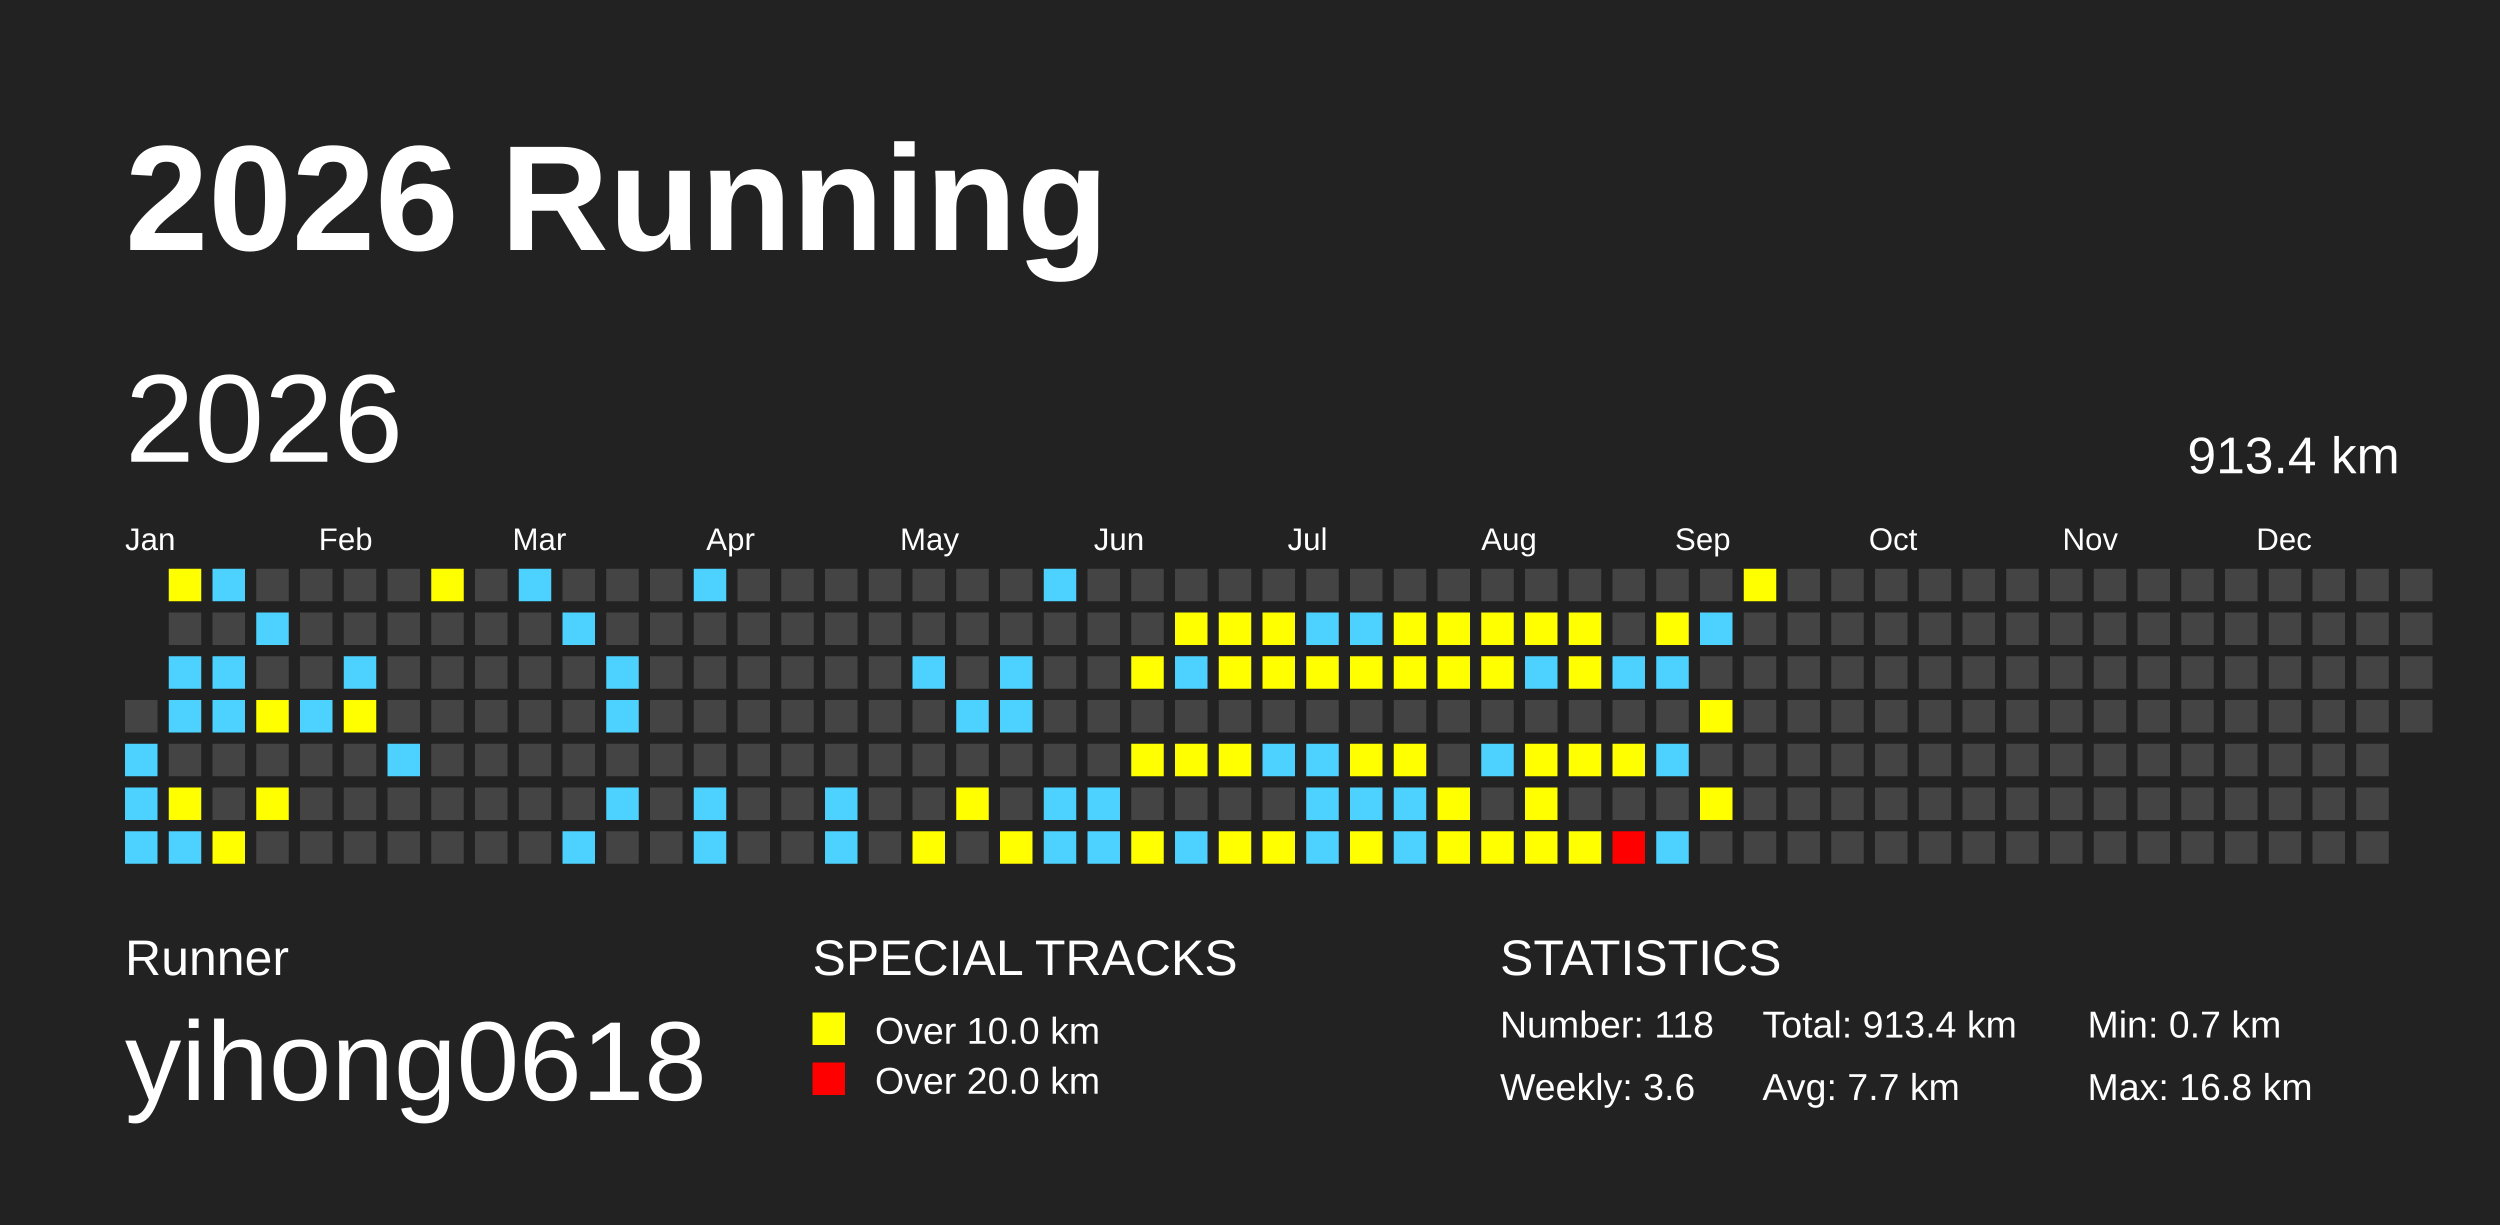
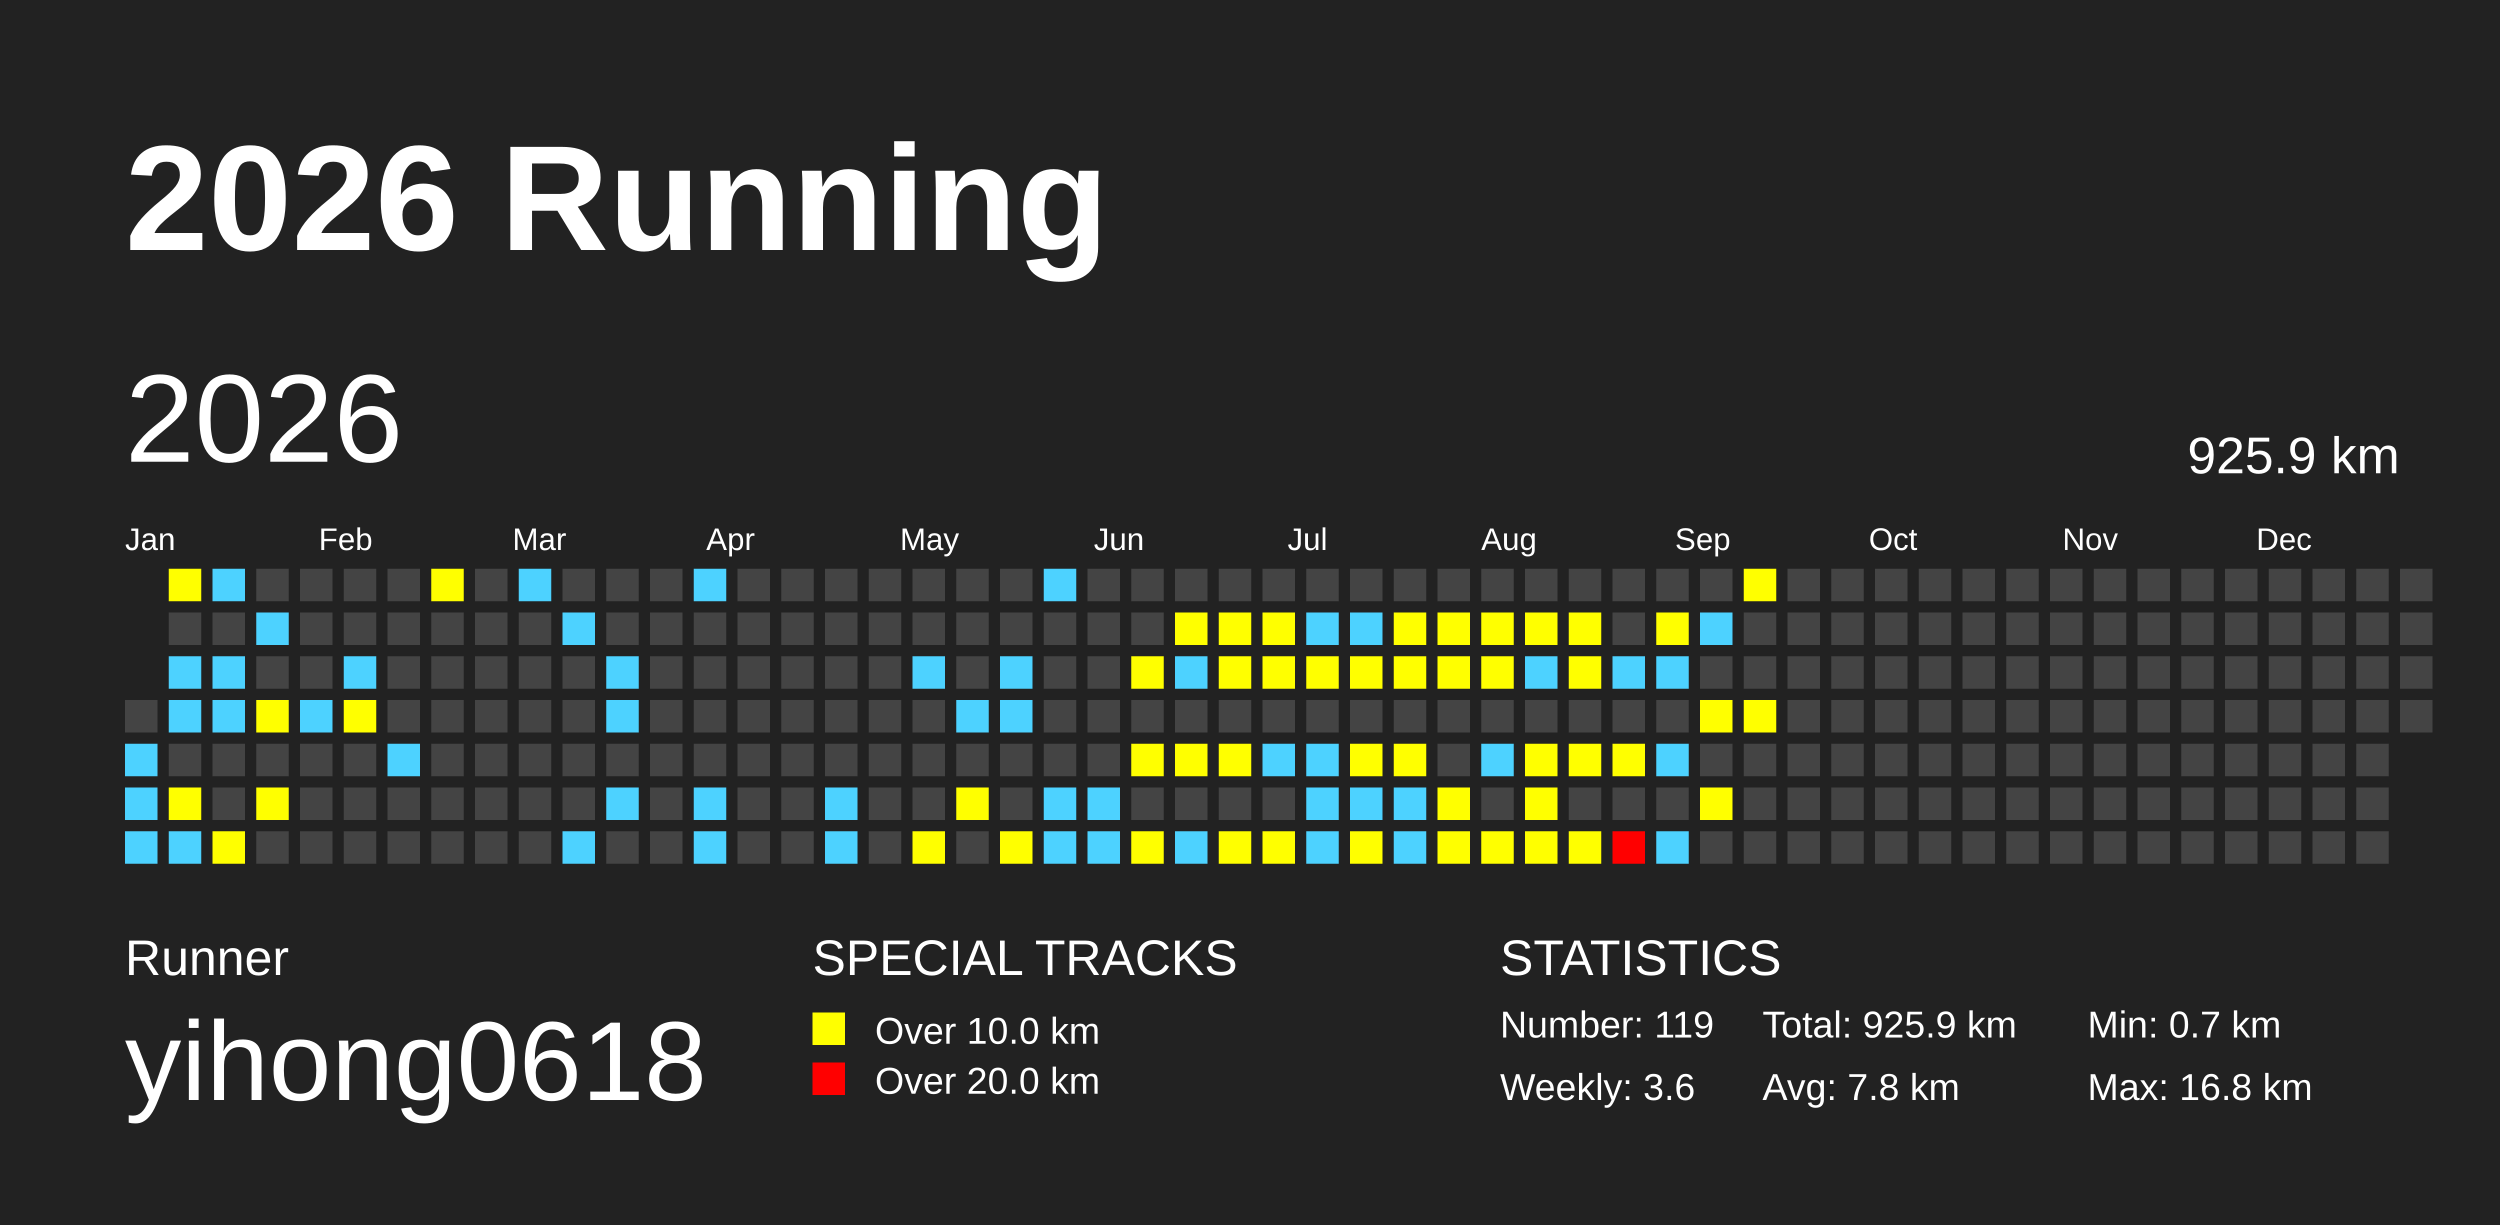
<svg xmlns="http://www.w3.org/2000/svg" baseProfile="full" height="98mm" version="1.1" viewBox="0,0,200,98" width="200mm">
  <defs>
    <pattern height="2" id="indoor-stripe" patternUnits="userSpaceOnUse" width="2">
      <line stroke="white" stroke-opacity="0.45" stroke-width="0.5" x1="0" x2="2" y1="2" y2="0" />
    </pattern>
  </defs>
  <rect fill="#222222" height="98" width="200" x="0" y="0" />
  <text fill="#FFFFFF" style="font-size:12px; font-family:Arial; font-weight:bold;" x="10" y="20">2026 Running</text>
  <text fill="#FFFFFF" style="font-size:4px; font-family:Arial" x="10" y="78">Runner</text>
  <text fill="#FFFFFF" style="font-size:9px; font-family:Arial" x="10" y="88">yihong0618</text>
  <text fill="#FFFFFF" style="font-size:4px; font-family:Arial" x="65" y="78">SPECIAL TRACKS</text>
  <rect fill="yellow" height="2.6" width="2.6" x="65" y="81" />
  <text fill="#FFFFFF" style="font-size:3px; font-family:Arial" x="70" y="83.5">Over 10.0 km</text>
  <rect fill="red" height="2.6" width="2.6" x="65" y="85" />
  <text fill="#FFFFFF" style="font-size:3px; font-family:Arial" x="70" y="87.5">Over 20.0 km</text>
  <text fill="#FFFFFF" style="font-size:4px; font-family:Arial" x="120" y="78">STATISTICS</text>
-   <text fill="#FFFFFF" style="font-size:3px; font-family:Arial" x="120" y="83">Number: 118</text>
+   <text fill="#FFFFFF" style="font-size:3px; font-family:Arial" x="120" y="83">Number: 119</text>
  <text fill="#FFFFFF" style="font-size:3px; font-family:Arial" x="120" y="88">Weekly: 3.6</text>
-   <text fill="#FFFFFF" style="font-size:3px; font-family:Arial" x="141" y="83">Total: 913.4 km</text>
-   <text fill="#FFFFFF" style="font-size:3px; font-family:Arial" x="141" y="88">Avg: 7.7 km</text>
+   <text fill="#FFFFFF" style="font-size:3px; font-family:Arial" x="141" y="83">Total: 925.9 km</text>
+   <text fill="#FFFFFF" style="font-size:3px; font-family:Arial" x="141" y="88">Avg: 7.8 km</text>
  <text fill="#FFFFFF" style="font-size:3px; font-family:Arial" x="167" y="83">Min: 0.7 km</text>
  <text fill="#FFFFFF" style="font-size:3px; font-family:Arial" x="167" y="88">Max: 16.8 km</text>
  <text dominant-baseline="hanging" fill="#FFFFFF" style="font-size:10.0px; font-family:Arial;" x="10" y="30">2026</text>
-   <text dominant-baseline="hanging" fill="#FFFFFF" style="font-size:4.125px; font-family:Arial;" x="175" y="35">913.4 km</text>
+   <text dominant-baseline="hanging" fill="#FFFFFF" style="font-size:4.125px; font-family:Arial;" x="175" y="35">925.9 km</text>
  <text fill="#FFFFFF" style="font-size:2.5px; font-family:Arial" x="10.0" y="44">Jan</text>
  <text fill="#FFFFFF" style="font-size:2.5px; font-family:Arial" x="25.5" y="44">Feb</text>
  <text fill="#FFFFFF" style="font-size:2.5px; font-family:Arial" x="41.0" y="44">Mar</text>
  <text fill="#FFFFFF" style="font-size:2.5px; font-family:Arial" x="56.5" y="44">Apr</text>
  <text fill="#FFFFFF" style="font-size:2.5px; font-family:Arial" x="72.0" y="44">May</text>
  <text fill="#FFFFFF" style="font-size:2.5px; font-family:Arial" x="87.5" y="44">Jun</text>
  <text fill="#FFFFFF" style="font-size:2.5px; font-family:Arial" x="103.0" y="44">Jul</text>
  <text fill="#FFFFFF" style="font-size:2.5px; font-family:Arial" x="118.5" y="44">Aug</text>
  <text fill="#FFFFFF" style="font-size:2.5px; font-family:Arial" x="134.0" y="44">Sep</text>
  <text fill="#FFFFFF" style="font-size:2.5px; font-family:Arial" x="149.5" y="44">Oct</text>
  <text fill="#FFFFFF" style="font-size:2.5px; font-family:Arial" x="165.0" y="44">Nov</text>
  <text fill="#FFFFFF" style="font-size:2.5px; font-family:Arial" x="180.5" y="44">Dec</text>
  <rect fill="#444444" height="2.6" width="2.6" x="10.0" y="56.0" />
  <rect fill="#4DD2FF" height="2.6" width="2.6" x="10.0" y="59.5" />
  <rect fill="#4DD2FF" height="2.6" width="2.6" x="10.0" y="63.0" />
  <rect fill="#4DD2FF" height="2.6" width="2.6" x="10.0" y="66.5" />
  <rect fill="yellow" height="2.6" width="2.6" x="13.5" y="45.5" />
  <rect fill="#444444" height="2.6" width="2.6" x="13.5" y="49.0" />
  <rect fill="#4DD2FF" height="2.6" width="2.6" x="13.5" y="52.5" />
  <rect fill="#4DD2FF" height="2.6" width="2.6" x="13.5" y="56.0" />
  <rect fill="#444444" height="2.6" width="2.6" x="13.5" y="59.5" />
  <rect fill="yellow" height="2.6" width="2.6" x="13.5" y="63.0" />
  <rect fill="#4DD2FF" height="2.6" width="2.6" x="13.5" y="66.5" />
  <rect fill="#4DD2FF" height="2.6" width="2.6" x="17.0" y="45.5" />
  <rect fill="#444444" height="2.6" width="2.6" x="17.0" y="49.0" />
  <rect fill="#4DD2FF" height="2.6" width="2.6" x="17.0" y="52.5" />
  <rect fill="#4DD2FF" height="2.6" width="2.6" x="17.0" y="56.0" />
  <rect fill="#444444" height="2.6" width="2.6" x="17.0" y="59.5" />
  <rect fill="#444444" height="2.6" width="2.6" x="17.0" y="63.0" />
  <rect fill="yellow" height="2.6" width="2.6" x="17.0" y="66.5" />
  <rect fill="#444444" height="2.6" width="2.6" x="20.5" y="45.5" />
  <rect fill="#4DD2FF" height="2.6" width="2.6" x="20.5" y="49.0" />
  <rect fill="#444444" height="2.6" width="2.6" x="20.5" y="52.5" />
  <rect fill="yellow" height="2.6" width="2.6" x="20.5" y="56.0" />
  <rect fill="#444444" height="2.6" width="2.6" x="20.5" y="59.5" />
  <rect fill="yellow" height="2.6" width="2.6" x="20.5" y="63.0" />
  <rect fill="#444444" height="2.6" width="2.6" x="20.5" y="66.5" />
  <rect fill="#444444" height="2.6" width="2.6" x="24.0" y="45.5" />
  <rect fill="#444444" height="2.6" width="2.6" x="24.0" y="49.0" />
  <rect fill="#444444" height="2.6" width="2.6" x="24.0" y="52.5" />
  <rect fill="#4DD2FF" height="2.6" width="2.6" x="24.0" y="56.0" />
  <rect fill="#444444" height="2.6" width="2.6" x="24.0" y="59.5" />
  <rect fill="#444444" height="2.6" width="2.6" x="24.0" y="63.0" />
  <rect fill="#444444" height="2.6" width="2.6" x="24.0" y="66.5" />
  <rect fill="#444444" height="2.6" width="2.6" x="27.5" y="45.5" />
  <rect fill="#444444" height="2.6" width="2.6" x="27.5" y="49.0" />
  <rect fill="#4DD2FF" height="2.6" width="2.6" x="27.5" y="52.5" />
  <rect fill="yellow" height="2.6" width="2.6" x="27.5" y="56.0" />
  <rect fill="#444444" height="2.6" width="2.6" x="27.5" y="59.5" />
  <rect fill="#444444" height="2.6" width="2.6" x="27.5" y="63.0" />
  <rect fill="#444444" height="2.6" width="2.6" x="27.5" y="66.5" />
  <rect fill="#444444" height="2.6" width="2.6" x="31.0" y="45.5" />
  <rect fill="#444444" height="2.6" width="2.6" x="31.0" y="49.0" />
  <rect fill="#444444" height="2.6" width="2.6" x="31.0" y="52.5" />
  <rect fill="#444444" height="2.6" width="2.6" x="31.0" y="56.0" />
  <rect fill="#4DD2FF" height="2.6" width="2.6" x="31.0" y="59.5" />
  <rect fill="#444444" height="2.6" width="2.6" x="31.0" y="63.0" />
  <rect fill="#444444" height="2.6" width="2.6" x="31.0" y="66.5" />
  <rect fill="yellow" height="2.6" width="2.6" x="34.5" y="45.5" />
  <rect fill="#444444" height="2.6" width="2.6" x="34.5" y="49.0" />
  <rect fill="#444444" height="2.6" width="2.6" x="34.5" y="52.5" />
  <rect fill="#444444" height="2.6" width="2.6" x="34.5" y="56.0" />
  <rect fill="#444444" height="2.6" width="2.6" x="34.5" y="59.5" />
  <rect fill="#444444" height="2.6" width="2.6" x="34.5" y="63.0" />
  <rect fill="#444444" height="2.6" width="2.6" x="34.5" y="66.5" />
  <rect fill="#444444" height="2.6" width="2.6" x="38.0" y="45.5" />
  <rect fill="#444444" height="2.6" width="2.6" x="38.0" y="49.0" />
  <rect fill="#444444" height="2.6" width="2.6" x="38.0" y="52.5" />
  <rect fill="#444444" height="2.6" width="2.6" x="38.0" y="56.0" />
  <rect fill="#444444" height="2.6" width="2.6" x="38.0" y="59.5" />
  <rect fill="#444444" height="2.6" width="2.6" x="38.0" y="63.0" />
  <rect fill="#444444" height="2.6" width="2.6" x="38.0" y="66.5" />
  <rect fill="#4DD2FF" height="2.6" width="2.6" x="41.5" y="45.5" />
  <rect fill="#444444" height="2.6" width="2.6" x="41.5" y="49.0" />
  <rect fill="#444444" height="2.6" width="2.6" x="41.5" y="52.5" />
  <rect fill="#444444" height="2.6" width="2.6" x="41.5" y="56.0" />
  <rect fill="#444444" height="2.6" width="2.6" x="41.5" y="59.5" />
  <rect fill="#444444" height="2.6" width="2.6" x="41.5" y="63.0" />
  <rect fill="#444444" height="2.6" width="2.6" x="41.5" y="66.5" />
  <rect fill="#444444" height="2.6" width="2.6" x="45.0" y="45.5" />
  <rect fill="#4DD2FF" height="2.6" width="2.6" x="45.0" y="49.0" />
  <rect fill="#444444" height="2.6" width="2.6" x="45.0" y="52.5" />
  <rect fill="#444444" height="2.6" width="2.6" x="45.0" y="56.0" />
  <rect fill="#444444" height="2.6" width="2.6" x="45.0" y="59.5" />
  <rect fill="#444444" height="2.6" width="2.6" x="45.0" y="63.0" />
  <rect fill="#4DD2FF" height="2.6" width="2.6" x="45.0" y="66.5" />
  <rect fill="#444444" height="2.6" width="2.6" x="48.5" y="45.5" />
  <rect fill="#444444" height="2.6" width="2.6" x="48.5" y="49.0" />
  <rect fill="#4DD2FF" height="2.6" width="2.6" x="48.5" y="52.5" />
  <rect fill="#4DD2FF" height="2.6" width="2.6" x="48.5" y="56.0" />
  <rect fill="#444444" height="2.6" width="2.6" x="48.5" y="59.5" />
  <rect fill="#4DD2FF" height="2.6" width="2.6" x="48.5" y="63.0" />
  <rect fill="#444444" height="2.6" width="2.6" x="48.5" y="66.5" />
  <rect fill="#444444" height="2.6" width="2.6" x="52.0" y="45.5" />
  <rect fill="#444444" height="2.6" width="2.6" x="52.0" y="49.0" />
  <rect fill="#444444" height="2.6" width="2.6" x="52.0" y="52.5" />
  <rect fill="#444444" height="2.6" width="2.6" x="52.0" y="56.0" />
  <rect fill="#444444" height="2.6" width="2.6" x="52.0" y="59.5" />
  <rect fill="#444444" height="2.6" width="2.6" x="52.0" y="63.0" />
  <rect fill="#444444" height="2.6" width="2.6" x="52.0" y="66.5" />
  <rect fill="#4DD2FF" height="2.6" width="2.6" x="55.5" y="45.5" />
  <rect fill="#444444" height="2.6" width="2.6" x="55.5" y="49.0" />
  <rect fill="#444444" height="2.6" width="2.6" x="55.5" y="52.5" />
  <rect fill="#444444" height="2.6" width="2.6" x="55.5" y="56.0" />
  <rect fill="#444444" height="2.6" width="2.6" x="55.5" y="59.5" />
  <rect fill="#4DD2FF" height="2.6" width="2.6" x="55.5" y="63.0" />
  <rect fill="#4DD2FF" height="2.6" width="2.6" x="55.5" y="66.5" />
  <rect fill="#444444" height="2.6" width="2.6" x="59.0" y="45.5" />
  <rect fill="#444444" height="2.6" width="2.6" x="59.0" y="49.0" />
  <rect fill="#444444" height="2.6" width="2.6" x="59.0" y="52.5" />
  <rect fill="#444444" height="2.6" width="2.6" x="59.0" y="56.0" />
  <rect fill="#444444" height="2.6" width="2.6" x="59.0" y="59.5" />
  <rect fill="#444444" height="2.6" width="2.6" x="59.0" y="63.0" />
  <rect fill="#444444" height="2.6" width="2.6" x="59.0" y="66.5" />
  <rect fill="#444444" height="2.6" width="2.6" x="62.5" y="45.5" />
  <rect fill="#444444" height="2.6" width="2.6" x="62.5" y="49.0" />
  <rect fill="#444444" height="2.6" width="2.6" x="62.5" y="52.5" />
  <rect fill="#444444" height="2.6" width="2.6" x="62.5" y="56.0" />
  <rect fill="#444444" height="2.6" width="2.6" x="62.5" y="59.5" />
  <rect fill="#444444" height="2.6" width="2.6" x="62.5" y="63.0" />
  <rect fill="#444444" height="2.6" width="2.6" x="62.5" y="66.5" />
  <rect fill="#444444" height="2.6" width="2.6" x="66.0" y="45.5" />
  <rect fill="#444444" height="2.6" width="2.6" x="66.0" y="49.0" />
  <rect fill="#444444" height="2.6" width="2.6" x="66.0" y="52.5" />
  <rect fill="#444444" height="2.6" width="2.6" x="66.0" y="56.0" />
  <rect fill="#444444" height="2.6" width="2.6" x="66.0" y="59.5" />
  <rect fill="#4DD2FF" height="2.6" width="2.6" x="66.0" y="63.0" />
  <rect fill="#4DD2FF" height="2.6" width="2.6" x="66.0" y="66.5" />
  <rect fill="#444444" height="2.6" width="2.6" x="69.5" y="45.5" />
  <rect fill="#444444" height="2.6" width="2.6" x="69.5" y="49.0" />
  <rect fill="#444444" height="2.6" width="2.6" x="69.5" y="52.5" />
  <rect fill="#444444" height="2.6" width="2.6" x="69.5" y="56.0" />
  <rect fill="#444444" height="2.6" width="2.6" x="69.5" y="59.5" />
  <rect fill="#444444" height="2.6" width="2.6" x="69.5" y="63.0" />
  <rect fill="#444444" height="2.6" width="2.6" x="69.5" y="66.5" />
  <rect fill="#444444" height="2.6" width="2.6" x="73.0" y="45.5" />
  <rect fill="#444444" height="2.6" width="2.6" x="73.0" y="49.0" />
  <rect fill="#4DD2FF" height="2.6" width="2.6" x="73.0" y="52.5" />
  <rect fill="#444444" height="2.6" width="2.6" x="73.0" y="56.0" />
  <rect fill="#444444" height="2.6" width="2.6" x="73.0" y="59.5" />
  <rect fill="#444444" height="2.6" width="2.6" x="73.0" y="63.0" />
  <rect fill="yellow" height="2.6" width="2.6" x="73.0" y="66.5" />
  <rect fill="#444444" height="2.6" width="2.6" x="76.5" y="45.5" />
  <rect fill="#444444" height="2.6" width="2.6" x="76.5" y="49.0" />
  <rect fill="#444444" height="2.6" width="2.6" x="76.5" y="52.5" />
  <rect fill="#4DD2FF" height="2.6" width="2.6" x="76.5" y="56.0" />
  <rect fill="#444444" height="2.6" width="2.6" x="76.5" y="59.5" />
  <rect fill="yellow" height="2.6" width="2.6" x="76.5" y="63.0" />
  <rect fill="#444444" height="2.6" width="2.6" x="76.5" y="66.5" />
  <rect fill="#444444" height="2.6" width="2.6" x="80.0" y="45.5" />
  <rect fill="#444444" height="2.6" width="2.6" x="80.0" y="49.0" />
  <rect fill="#4DD2FF" height="2.6" width="2.6" x="80.0" y="52.5" />
  <rect fill="#4DD2FF" height="2.6" width="2.6" x="80.0" y="56.0" />
  <rect fill="#444444" height="2.6" width="2.6" x="80.0" y="59.5" />
  <rect fill="#444444" height="2.6" width="2.6" x="80.0" y="63.0" />
  <rect fill="yellow" height="2.6" width="2.6" x="80.0" y="66.5" />
  <rect fill="#4DD2FF" height="2.6" width="2.6" x="83.5" y="45.5" />
  <rect fill="#444444" height="2.6" width="2.6" x="83.5" y="49.0" />
  <rect fill="#444444" height="2.6" width="2.6" x="83.5" y="52.5" />
  <rect fill="#444444" height="2.6" width="2.6" x="83.5" y="56.0" />
  <rect fill="#444444" height="2.6" width="2.6" x="83.5" y="59.5" />
  <rect fill="#4DD2FF" height="2.6" width="2.6" x="83.5" y="63.0" />
  <rect fill="#4DD2FF" height="2.6" width="2.6" x="83.5" y="66.5" />
  <rect fill="#444444" height="2.6" width="2.6" x="87.0" y="45.5" />
  <rect fill="#444444" height="2.6" width="2.6" x="87.0" y="49.0" />
  <rect fill="#444444" height="2.6" width="2.6" x="87.0" y="52.5" />
  <rect fill="#444444" height="2.6" width="2.6" x="87.0" y="56.0" />
  <rect fill="#444444" height="2.6" width="2.6" x="87.0" y="59.5" />
  <rect fill="#4DD2FF" height="2.6" width="2.6" x="87.0" y="63.0" />
  <rect fill="#4DD2FF" height="2.6" width="2.6" x="87.0" y="66.5" />
  <rect fill="#444444" height="2.6" width="2.6" x="90.5" y="45.5" />
  <rect fill="#444444" height="2.6" width="2.6" x="90.5" y="49.0" />
  <rect fill="yellow" height="2.6" width="2.6" x="90.5" y="52.5" />
  <rect fill="#444444" height="2.6" width="2.6" x="90.5" y="56.0" />
  <rect fill="yellow" height="2.6" width="2.6" x="90.5" y="59.5" />
  <rect fill="#444444" height="2.6" width="2.6" x="90.5" y="63.0" />
  <rect fill="yellow" height="2.6" width="2.6" x="90.5" y="66.5" />
  <rect fill="#444444" height="2.6" width="2.6" x="94.0" y="45.5" />
  <rect fill="yellow" height="2.6" width="2.6" x="94.0" y="49.0" />
  <rect fill="#4DD2FF" height="2.6" width="2.6" x="94.0" y="52.5" />
  <rect fill="#444444" height="2.6" width="2.6" x="94.0" y="56.0" />
  <rect fill="yellow" height="2.6" width="2.6" x="94.0" y="59.5" />
  <rect fill="#444444" height="2.6" width="2.6" x="94.0" y="63.0" />
  <rect fill="#4DD2FF" height="2.6" width="2.6" x="94.0" y="66.5" />
  <rect fill="#444444" height="2.6" width="2.6" x="97.5" y="45.5" />
  <rect fill="yellow" height="2.6" width="2.6" x="97.5" y="49.0" />
  <rect fill="yellow" height="2.6" width="2.6" x="97.5" y="52.5" />
  <rect fill="#444444" height="2.6" width="2.6" x="97.5" y="56.0" />
  <rect fill="yellow" height="2.6" width="2.6" x="97.5" y="59.5" />
  <rect fill="#444444" height="2.6" width="2.6" x="97.5" y="63.0" />
  <rect fill="yellow" height="2.6" width="2.6" x="97.5" y="66.5" />
  <rect fill="#444444" height="2.6" width="2.6" x="101.0" y="45.5" />
  <rect fill="yellow" height="2.6" width="2.6" x="101.0" y="49.0" />
  <rect fill="yellow" height="2.6" width="2.6" x="101.0" y="52.5" />
  <rect fill="#444444" height="2.6" width="2.6" x="101.0" y="56.0" />
  <rect fill="#4DD2FF" height="2.6" width="2.6" x="101.0" y="59.5" />
  <rect fill="#444444" height="2.6" width="2.6" x="101.0" y="63.0" />
  <rect fill="yellow" height="2.6" width="2.6" x="101.0" y="66.5" />
  <rect fill="#444444" height="2.6" width="2.6" x="104.5" y="45.5" />
  <rect fill="#4DD2FF" height="2.6" width="2.6" x="104.5" y="49.0" />
  <rect fill="yellow" height="2.6" width="2.6" x="104.5" y="52.5" />
  <rect fill="#444444" height="2.6" width="2.6" x="104.5" y="56.0" />
  <rect fill="#4DD2FF" height="2.6" width="2.6" x="104.5" y="59.5" />
  <rect fill="#4DD2FF" height="2.6" width="2.6" x="104.5" y="63.0" />
  <rect fill="#4DD2FF" height="2.6" width="2.6" x="104.5" y="66.5" />
  <rect fill="#444444" height="2.6" width="2.6" x="108.0" y="45.5" />
  <rect fill="#4DD2FF" height="2.6" width="2.6" x="108.0" y="49.0" />
  <rect fill="yellow" height="2.6" width="2.6" x="108.0" y="52.5" />
  <rect fill="#444444" height="2.6" width="2.6" x="108.0" y="56.0" />
  <rect fill="yellow" height="2.6" width="2.6" x="108.0" y="59.5" />
  <rect fill="#4DD2FF" height="2.6" width="2.6" x="108.0" y="63.0" />
  <rect fill="yellow" height="2.6" width="2.6" x="108.0" y="66.5" />
  <rect fill="#444444" height="2.6" width="2.6" x="111.5" y="45.5" />
  <rect fill="yellow" height="2.6" width="2.6" x="111.5" y="49.0" />
  <rect fill="yellow" height="2.6" width="2.6" x="111.5" y="52.5" />
  <rect fill="#444444" height="2.6" width="2.6" x="111.5" y="56.0" />
  <rect fill="yellow" height="2.6" width="2.6" x="111.5" y="59.5" />
  <rect fill="#4DD2FF" height="2.6" width="2.6" x="111.5" y="63.0" />
  <rect fill="#4DD2FF" height="2.6" width="2.6" x="111.5" y="66.5" />
  <rect fill="#444444" height="2.6" width="2.6" x="115.0" y="45.5" />
  <rect fill="yellow" height="2.6" width="2.6" x="115.0" y="49.0" />
  <rect fill="yellow" height="2.6" width="2.6" x="115.0" y="52.5" />
  <rect fill="#444444" height="2.6" width="2.6" x="115.0" y="56.0" />
  <rect fill="#444444" height="2.6" width="2.6" x="115.0" y="59.5" />
  <rect fill="yellow" height="2.6" width="2.6" x="115.0" y="63.0" />
  <rect fill="yellow" height="2.6" width="2.6" x="115.0" y="66.5" />
  <rect fill="#444444" height="2.6" width="2.6" x="118.5" y="45.5" />
  <rect fill="yellow" height="2.6" width="2.6" x="118.5" y="49.0" />
  <rect fill="yellow" height="2.6" width="2.6" x="118.5" y="52.5" />
  <rect fill="#444444" height="2.6" width="2.6" x="118.5" y="56.0" />
  <rect fill="#4DD2FF" height="2.6" width="2.6" x="118.5" y="59.5" />
  <rect fill="#444444" height="2.6" width="2.6" x="118.5" y="63.0" />
  <rect fill="yellow" height="2.6" width="2.6" x="118.5" y="66.5" />
  <rect fill="#444444" height="2.6" width="2.6" x="122.0" y="45.5" />
  <rect fill="yellow" height="2.6" width="2.6" x="122.0" y="49.0" />
  <rect fill="#4DD2FF" height="2.6" width="2.6" x="122.0" y="52.5" />
  <rect fill="#444444" height="2.6" width="2.6" x="122.0" y="56.0" />
  <rect fill="yellow" height="2.6" width="2.6" x="122.0" y="59.5" />
  <rect fill="yellow" height="2.6" width="2.6" x="122.0" y="63.0" />
  <rect fill="yellow" height="2.6" width="2.6" x="122.0" y="66.5" />
  <rect fill="#444444" height="2.6" width="2.6" x="125.5" y="45.5" />
  <rect fill="yellow" height="2.6" width="2.6" x="125.5" y="49.0" />
  <rect fill="yellow" height="2.6" width="2.6" x="125.5" y="52.5" />
  <rect fill="#444444" height="2.6" width="2.6" x="125.5" y="56.0" />
  <rect fill="yellow" height="2.6" width="2.6" x="125.5" y="59.5" />
  <rect fill="#444444" height="2.6" width="2.6" x="125.5" y="63.0" />
  <rect fill="yellow" height="2.6" width="2.6" x="125.5" y="66.5" />
  <rect fill="#444444" height="2.6" width="2.6" x="129.0" y="45.5" />
  <rect fill="#444444" height="2.6" width="2.6" x="129.0" y="49.0" />
  <rect fill="#4DD2FF" height="2.6" width="2.6" x="129.0" y="52.5" />
  <rect fill="#444444" height="2.6" width="2.6" x="129.0" y="56.0" />
  <rect fill="yellow" height="2.6" width="2.6" x="129.0" y="59.5" />
  <rect fill="#444444" height="2.6" width="2.6" x="129.0" y="63.0" />
  <rect fill="red" height="2.6" width="2.6" x="129.0" y="66.5" />
  <rect fill="#444444" height="2.6" width="2.6" x="132.5" y="45.5" />
  <rect fill="yellow" height="2.6" width="2.6" x="132.5" y="49.0" />
  <rect fill="#4DD2FF" height="2.6" width="2.6" x="132.5" y="52.5" />
  <rect fill="#444444" height="2.6" width="2.6" x="132.5" y="56.0" />
  <rect fill="#4DD2FF" height="2.6" width="2.6" x="132.5" y="59.5" />
  <rect fill="#444444" height="2.6" width="2.6" x="132.5" y="63.0" />
  <rect fill="#4DD2FF" height="2.6" width="2.6" x="132.5" y="66.5" />
  <rect fill="#444444" height="2.6" width="2.6" x="136.0" y="45.5" />
  <rect fill="#4DD2FF" height="2.6" width="2.6" x="136.0" y="49.0" />
  <rect fill="#444444" height="2.6" width="2.6" x="136.0" y="52.5" />
  <rect fill="yellow" height="2.6" width="2.6" x="136.0" y="56.0" />
  <rect fill="#444444" height="2.6" width="2.6" x="136.0" y="59.5" />
  <rect fill="yellow" height="2.6" width="2.6" x="136.0" y="63.0" />
  <rect fill="#444444" height="2.6" width="2.6" x="136.0" y="66.5" />
  <rect fill="yellow" height="2.6" width="2.6" x="139.5" y="45.5" />
  <rect fill="#444444" height="2.6" width="2.6" x="139.5" y="49.0" />
  <rect fill="#444444" height="2.6" width="2.6" x="139.5" y="52.5" />
-   <rect fill="#444444" height="2.6" width="2.6" x="139.5" y="56.0" />
+   <rect fill="yellow" height="2.6" width="2.6" x="139.5" y="56.0" />
  <rect fill="#444444" height="2.6" width="2.6" x="139.5" y="59.5" />
  <rect fill="#444444" height="2.6" width="2.6" x="139.5" y="63.0" />
  <rect fill="#444444" height="2.6" width="2.6" x="139.5" y="66.5" />
  <rect fill="#444444" height="2.6" width="2.6" x="143.0" y="45.5" />
  <rect fill="#444444" height="2.6" width="2.6" x="143.0" y="49.0" />
  <rect fill="#444444" height="2.6" width="2.6" x="143.0" y="52.5" />
  <rect fill="#444444" height="2.6" width="2.6" x="143.0" y="56.0" />
  <rect fill="#444444" height="2.6" width="2.6" x="143.0" y="59.5" />
  <rect fill="#444444" height="2.6" width="2.6" x="143.0" y="63.0" />
  <rect fill="#444444" height="2.6" width="2.6" x="143.0" y="66.5" />
  <rect fill="#444444" height="2.6" width="2.6" x="146.5" y="45.5" />
  <rect fill="#444444" height="2.6" width="2.6" x="146.5" y="49.0" />
  <rect fill="#444444" height="2.6" width="2.6" x="146.5" y="52.5" />
  <rect fill="#444444" height="2.6" width="2.6" x="146.5" y="56.0" />
  <rect fill="#444444" height="2.6" width="2.6" x="146.5" y="59.5" />
  <rect fill="#444444" height="2.6" width="2.6" x="146.5" y="63.0" />
  <rect fill="#444444" height="2.6" width="2.6" x="146.5" y="66.5" />
  <rect fill="#444444" height="2.6" width="2.6" x="150.0" y="45.5" />
  <rect fill="#444444" height="2.6" width="2.6" x="150.0" y="49.0" />
  <rect fill="#444444" height="2.6" width="2.6" x="150.0" y="52.5" />
  <rect fill="#444444" height="2.6" width="2.6" x="150.0" y="56.0" />
  <rect fill="#444444" height="2.6" width="2.6" x="150.0" y="59.5" />
  <rect fill="#444444" height="2.6" width="2.6" x="150.0" y="63.0" />
  <rect fill="#444444" height="2.6" width="2.6" x="150.0" y="66.5" />
  <rect fill="#444444" height="2.6" width="2.6" x="153.5" y="45.5" />
  <rect fill="#444444" height="2.6" width="2.6" x="153.5" y="49.0" />
  <rect fill="#444444" height="2.6" width="2.6" x="153.5" y="52.5" />
  <rect fill="#444444" height="2.6" width="2.6" x="153.5" y="56.0" />
  <rect fill="#444444" height="2.6" width="2.6" x="153.5" y="59.5" />
  <rect fill="#444444" height="2.6" width="2.6" x="153.5" y="63.0" />
  <rect fill="#444444" height="2.6" width="2.6" x="153.5" y="66.5" />
  <rect fill="#444444" height="2.6" width="2.6" x="157.0" y="45.5" />
  <rect fill="#444444" height="2.6" width="2.6" x="157.0" y="49.0" />
  <rect fill="#444444" height="2.6" width="2.6" x="157.0" y="52.5" />
  <rect fill="#444444" height="2.6" width="2.6" x="157.0" y="56.0" />
  <rect fill="#444444" height="2.6" width="2.6" x="157.0" y="59.5" />
  <rect fill="#444444" height="2.6" width="2.6" x="157.0" y="63.0" />
  <rect fill="#444444" height="2.6" width="2.6" x="157.0" y="66.5" />
  <rect fill="#444444" height="2.6" width="2.6" x="160.5" y="45.5" />
  <rect fill="#444444" height="2.6" width="2.6" x="160.5" y="49.0" />
  <rect fill="#444444" height="2.6" width="2.6" x="160.5" y="52.5" />
  <rect fill="#444444" height="2.6" width="2.6" x="160.5" y="56.0" />
  <rect fill="#444444" height="2.6" width="2.6" x="160.5" y="59.5" />
  <rect fill="#444444" height="2.6" width="2.6" x="160.5" y="63.0" />
  <rect fill="#444444" height="2.6" width="2.6" x="160.5" y="66.5" />
  <rect fill="#444444" height="2.6" width="2.6" x="164.0" y="45.5" />
  <rect fill="#444444" height="2.6" width="2.6" x="164.0" y="49.0" />
  <rect fill="#444444" height="2.6" width="2.6" x="164.0" y="52.5" />
  <rect fill="#444444" height="2.6" width="2.6" x="164.0" y="56.0" />
  <rect fill="#444444" height="2.6" width="2.6" x="164.0" y="59.5" />
  <rect fill="#444444" height="2.6" width="2.6" x="164.0" y="63.0" />
  <rect fill="#444444" height="2.6" width="2.6" x="164.0" y="66.5" />
  <rect fill="#444444" height="2.6" width="2.6" x="167.5" y="45.5" />
  <rect fill="#444444" height="2.6" width="2.6" x="167.5" y="49.0" />
  <rect fill="#444444" height="2.6" width="2.6" x="167.5" y="52.5" />
  <rect fill="#444444" height="2.6" width="2.6" x="167.5" y="56.0" />
  <rect fill="#444444" height="2.6" width="2.6" x="167.5" y="59.5" />
  <rect fill="#444444" height="2.6" width="2.6" x="167.5" y="63.0" />
  <rect fill="#444444" height="2.6" width="2.6" x="167.5" y="66.5" />
  <rect fill="#444444" height="2.6" width="2.6" x="171.0" y="45.5" />
  <rect fill="#444444" height="2.6" width="2.6" x="171.0" y="49.0" />
  <rect fill="#444444" height="2.6" width="2.6" x="171.0" y="52.5" />
  <rect fill="#444444" height="2.6" width="2.6" x="171.0" y="56.0" />
  <rect fill="#444444" height="2.6" width="2.6" x="171.0" y="59.5" />
  <rect fill="#444444" height="2.6" width="2.6" x="171.0" y="63.0" />
  <rect fill="#444444" height="2.6" width="2.6" x="171.0" y="66.5" />
  <rect fill="#444444" height="2.6" width="2.6" x="174.5" y="45.5" />
  <rect fill="#444444" height="2.6" width="2.6" x="174.5" y="49.0" />
  <rect fill="#444444" height="2.6" width="2.6" x="174.5" y="52.5" />
  <rect fill="#444444" height="2.6" width="2.6" x="174.5" y="56.0" />
  <rect fill="#444444" height="2.6" width="2.6" x="174.5" y="59.5" />
  <rect fill="#444444" height="2.6" width="2.6" x="174.5" y="63.0" />
  <rect fill="#444444" height="2.6" width="2.6" x="174.5" y="66.5" />
  <rect fill="#444444" height="2.6" width="2.6" x="178.0" y="45.5" />
  <rect fill="#444444" height="2.6" width="2.6" x="178.0" y="49.0" />
  <rect fill="#444444" height="2.6" width="2.6" x="178.0" y="52.5" />
  <rect fill="#444444" height="2.6" width="2.6" x="178.0" y="56.0" />
  <rect fill="#444444" height="2.6" width="2.6" x="178.0" y="59.5" />
  <rect fill="#444444" height="2.6" width="2.6" x="178.0" y="63.0" />
  <rect fill="#444444" height="2.6" width="2.6" x="178.0" y="66.5" />
  <rect fill="#444444" height="2.6" width="2.6" x="181.5" y="45.5" />
  <rect fill="#444444" height="2.6" width="2.6" x="181.5" y="49.0" />
  <rect fill="#444444" height="2.6" width="2.6" x="181.5" y="52.5" />
  <rect fill="#444444" height="2.6" width="2.6" x="181.5" y="56.0" />
  <rect fill="#444444" height="2.6" width="2.6" x="181.5" y="59.5" />
  <rect fill="#444444" height="2.6" width="2.6" x="181.5" y="63.0" />
  <rect fill="#444444" height="2.6" width="2.6" x="181.5" y="66.5" />
  <rect fill="#444444" height="2.6" width="2.6" x="185.0" y="45.5" />
  <rect fill="#444444" height="2.6" width="2.6" x="185.0" y="49.0" />
  <rect fill="#444444" height="2.6" width="2.6" x="185.0" y="52.5" />
  <rect fill="#444444" height="2.6" width="2.6" x="185.0" y="56.0" />
  <rect fill="#444444" height="2.6" width="2.6" x="185.0" y="59.5" />
  <rect fill="#444444" height="2.6" width="2.6" x="185.0" y="63.0" />
  <rect fill="#444444" height="2.6" width="2.6" x="185.0" y="66.5" />
  <rect fill="#444444" height="2.6" width="2.6" x="188.5" y="45.5" />
  <rect fill="#444444" height="2.6" width="2.6" x="188.5" y="49.0" />
  <rect fill="#444444" height="2.6" width="2.6" x="188.5" y="52.5" />
  <rect fill="#444444" height="2.6" width="2.6" x="188.5" y="56.0" />
  <rect fill="#444444" height="2.6" width="2.6" x="188.5" y="59.5" />
  <rect fill="#444444" height="2.6" width="2.6" x="188.5" y="63.0" />
  <rect fill="#444444" height="2.6" width="2.6" x="188.5" y="66.5" />
  <rect fill="#444444" height="2.6" width="2.6" x="192.0" y="45.5" />
  <rect fill="#444444" height="2.6" width="2.6" x="192.0" y="49.0" />
  <rect fill="#444444" height="2.6" width="2.6" x="192.0" y="52.5" />
  <rect fill="#444444" height="2.6" width="2.6" x="192.0" y="56.0" />
</svg>
